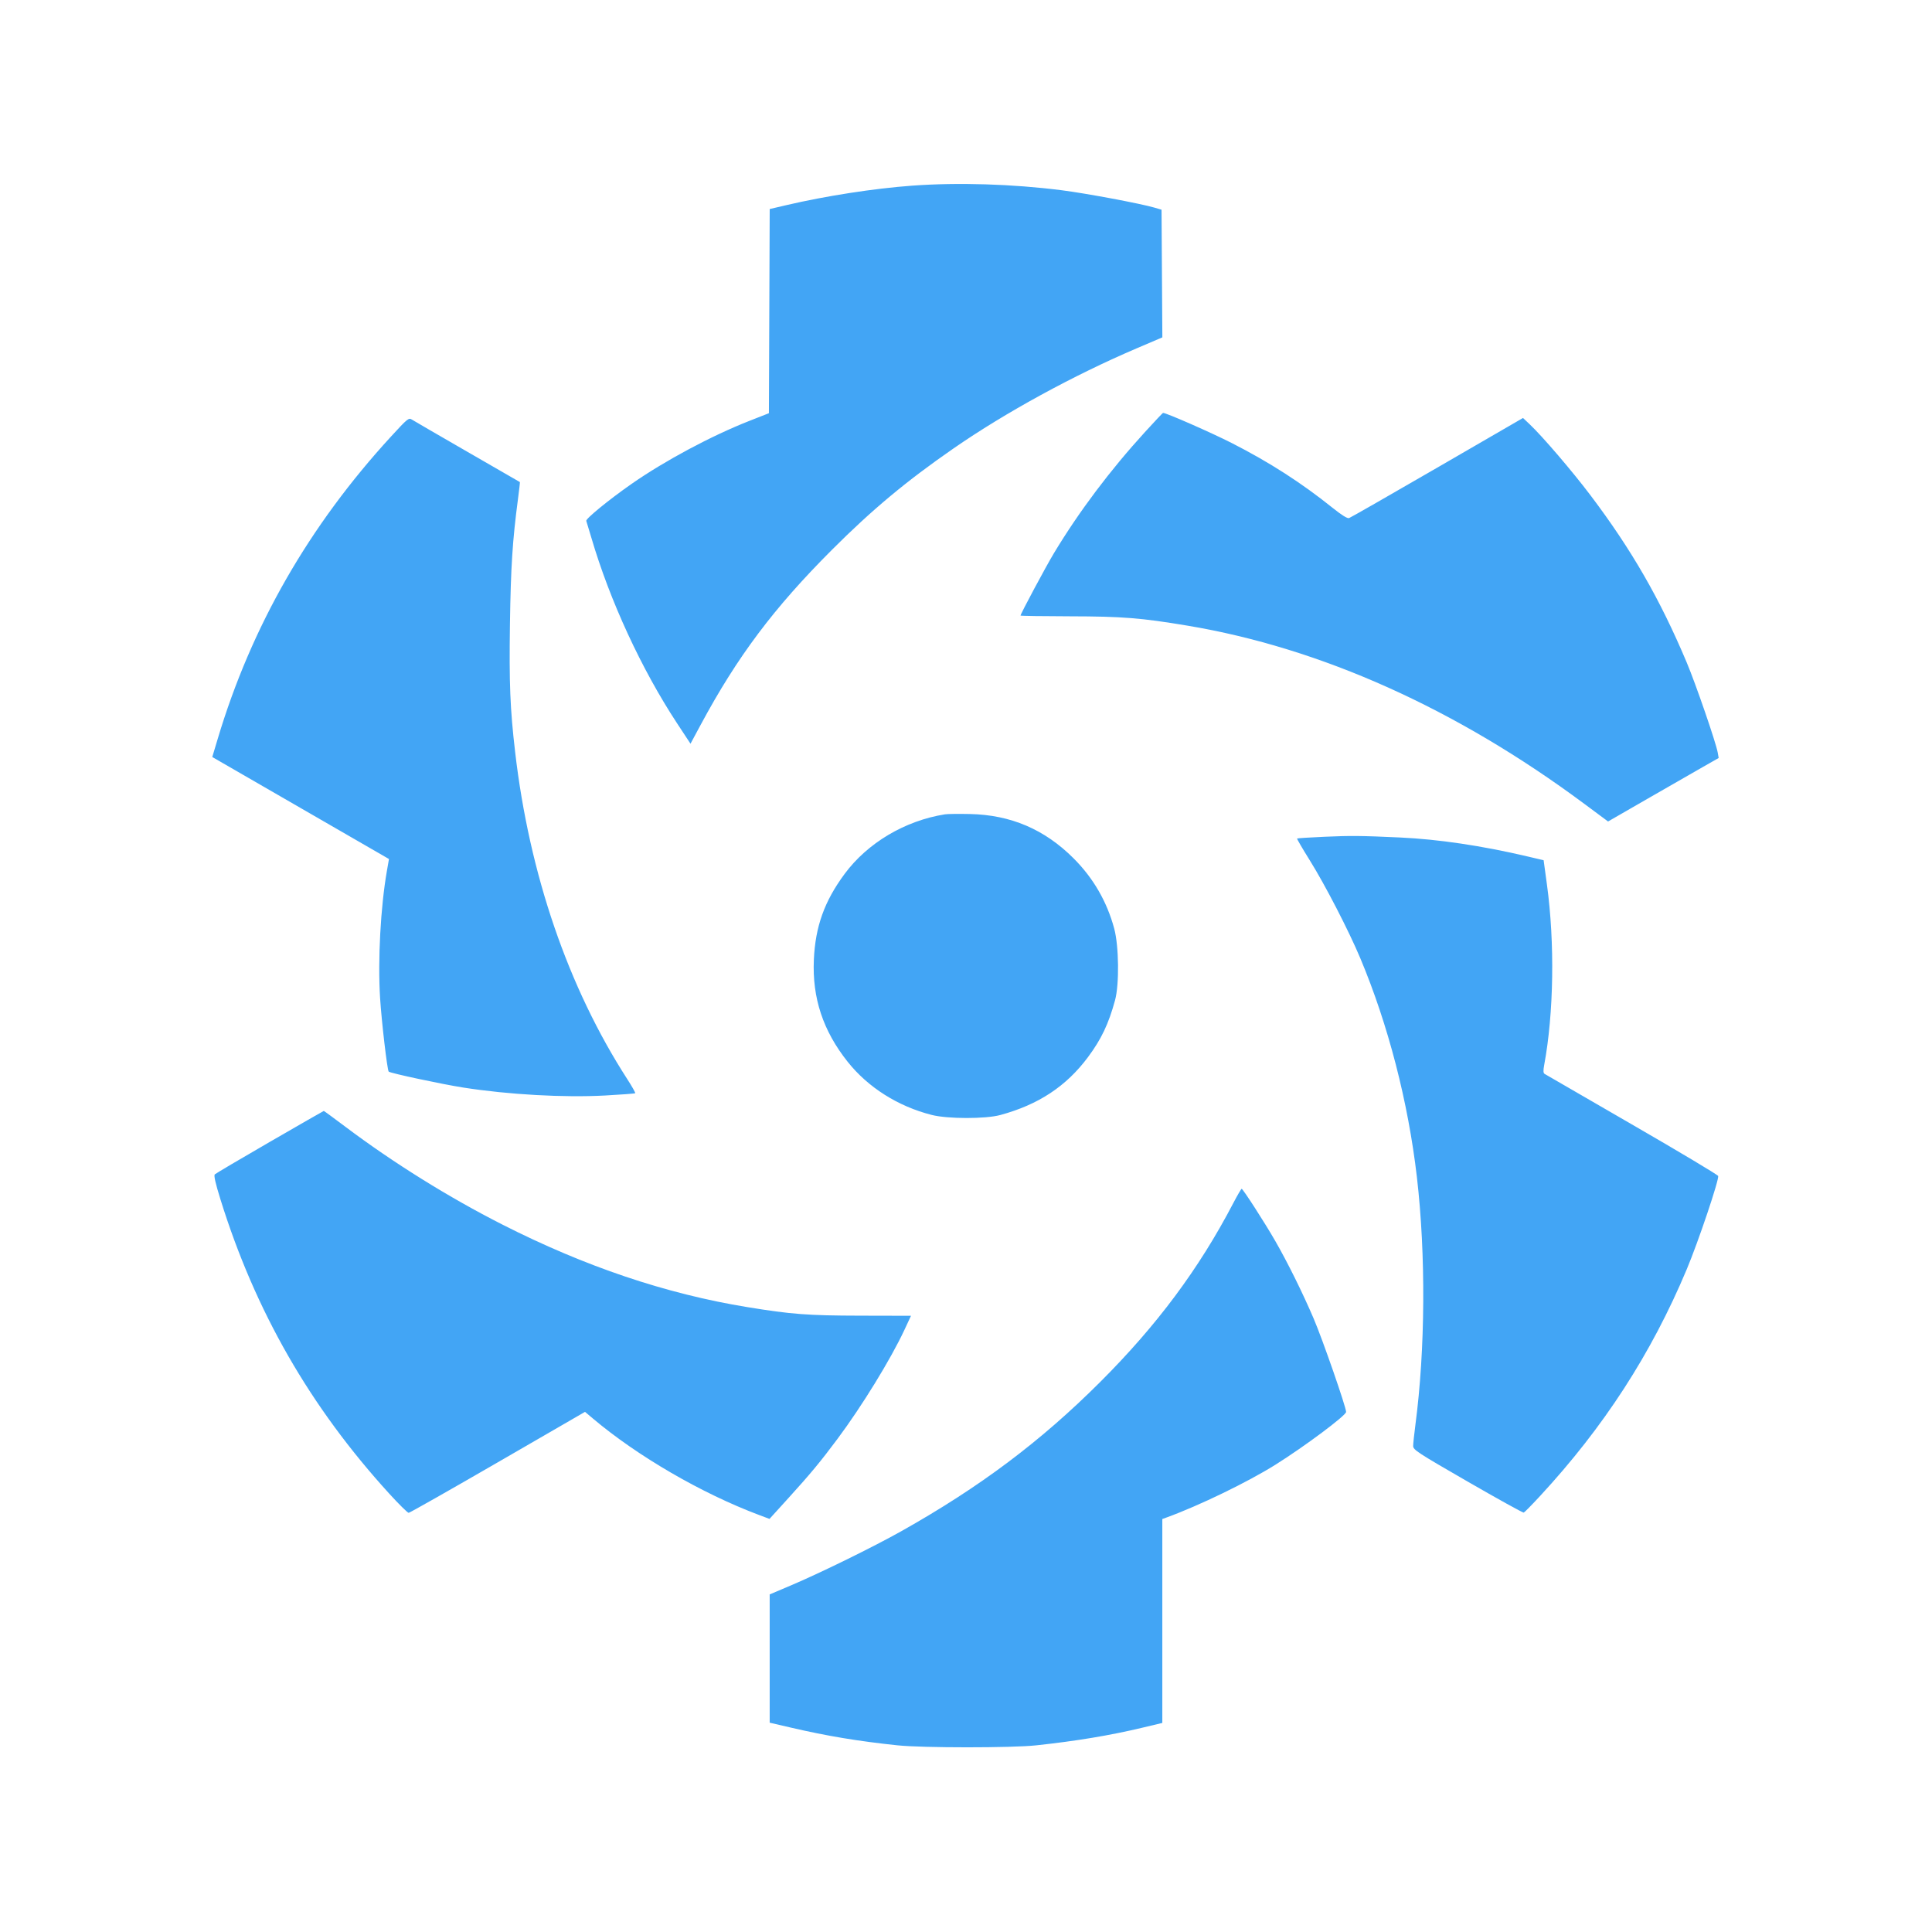
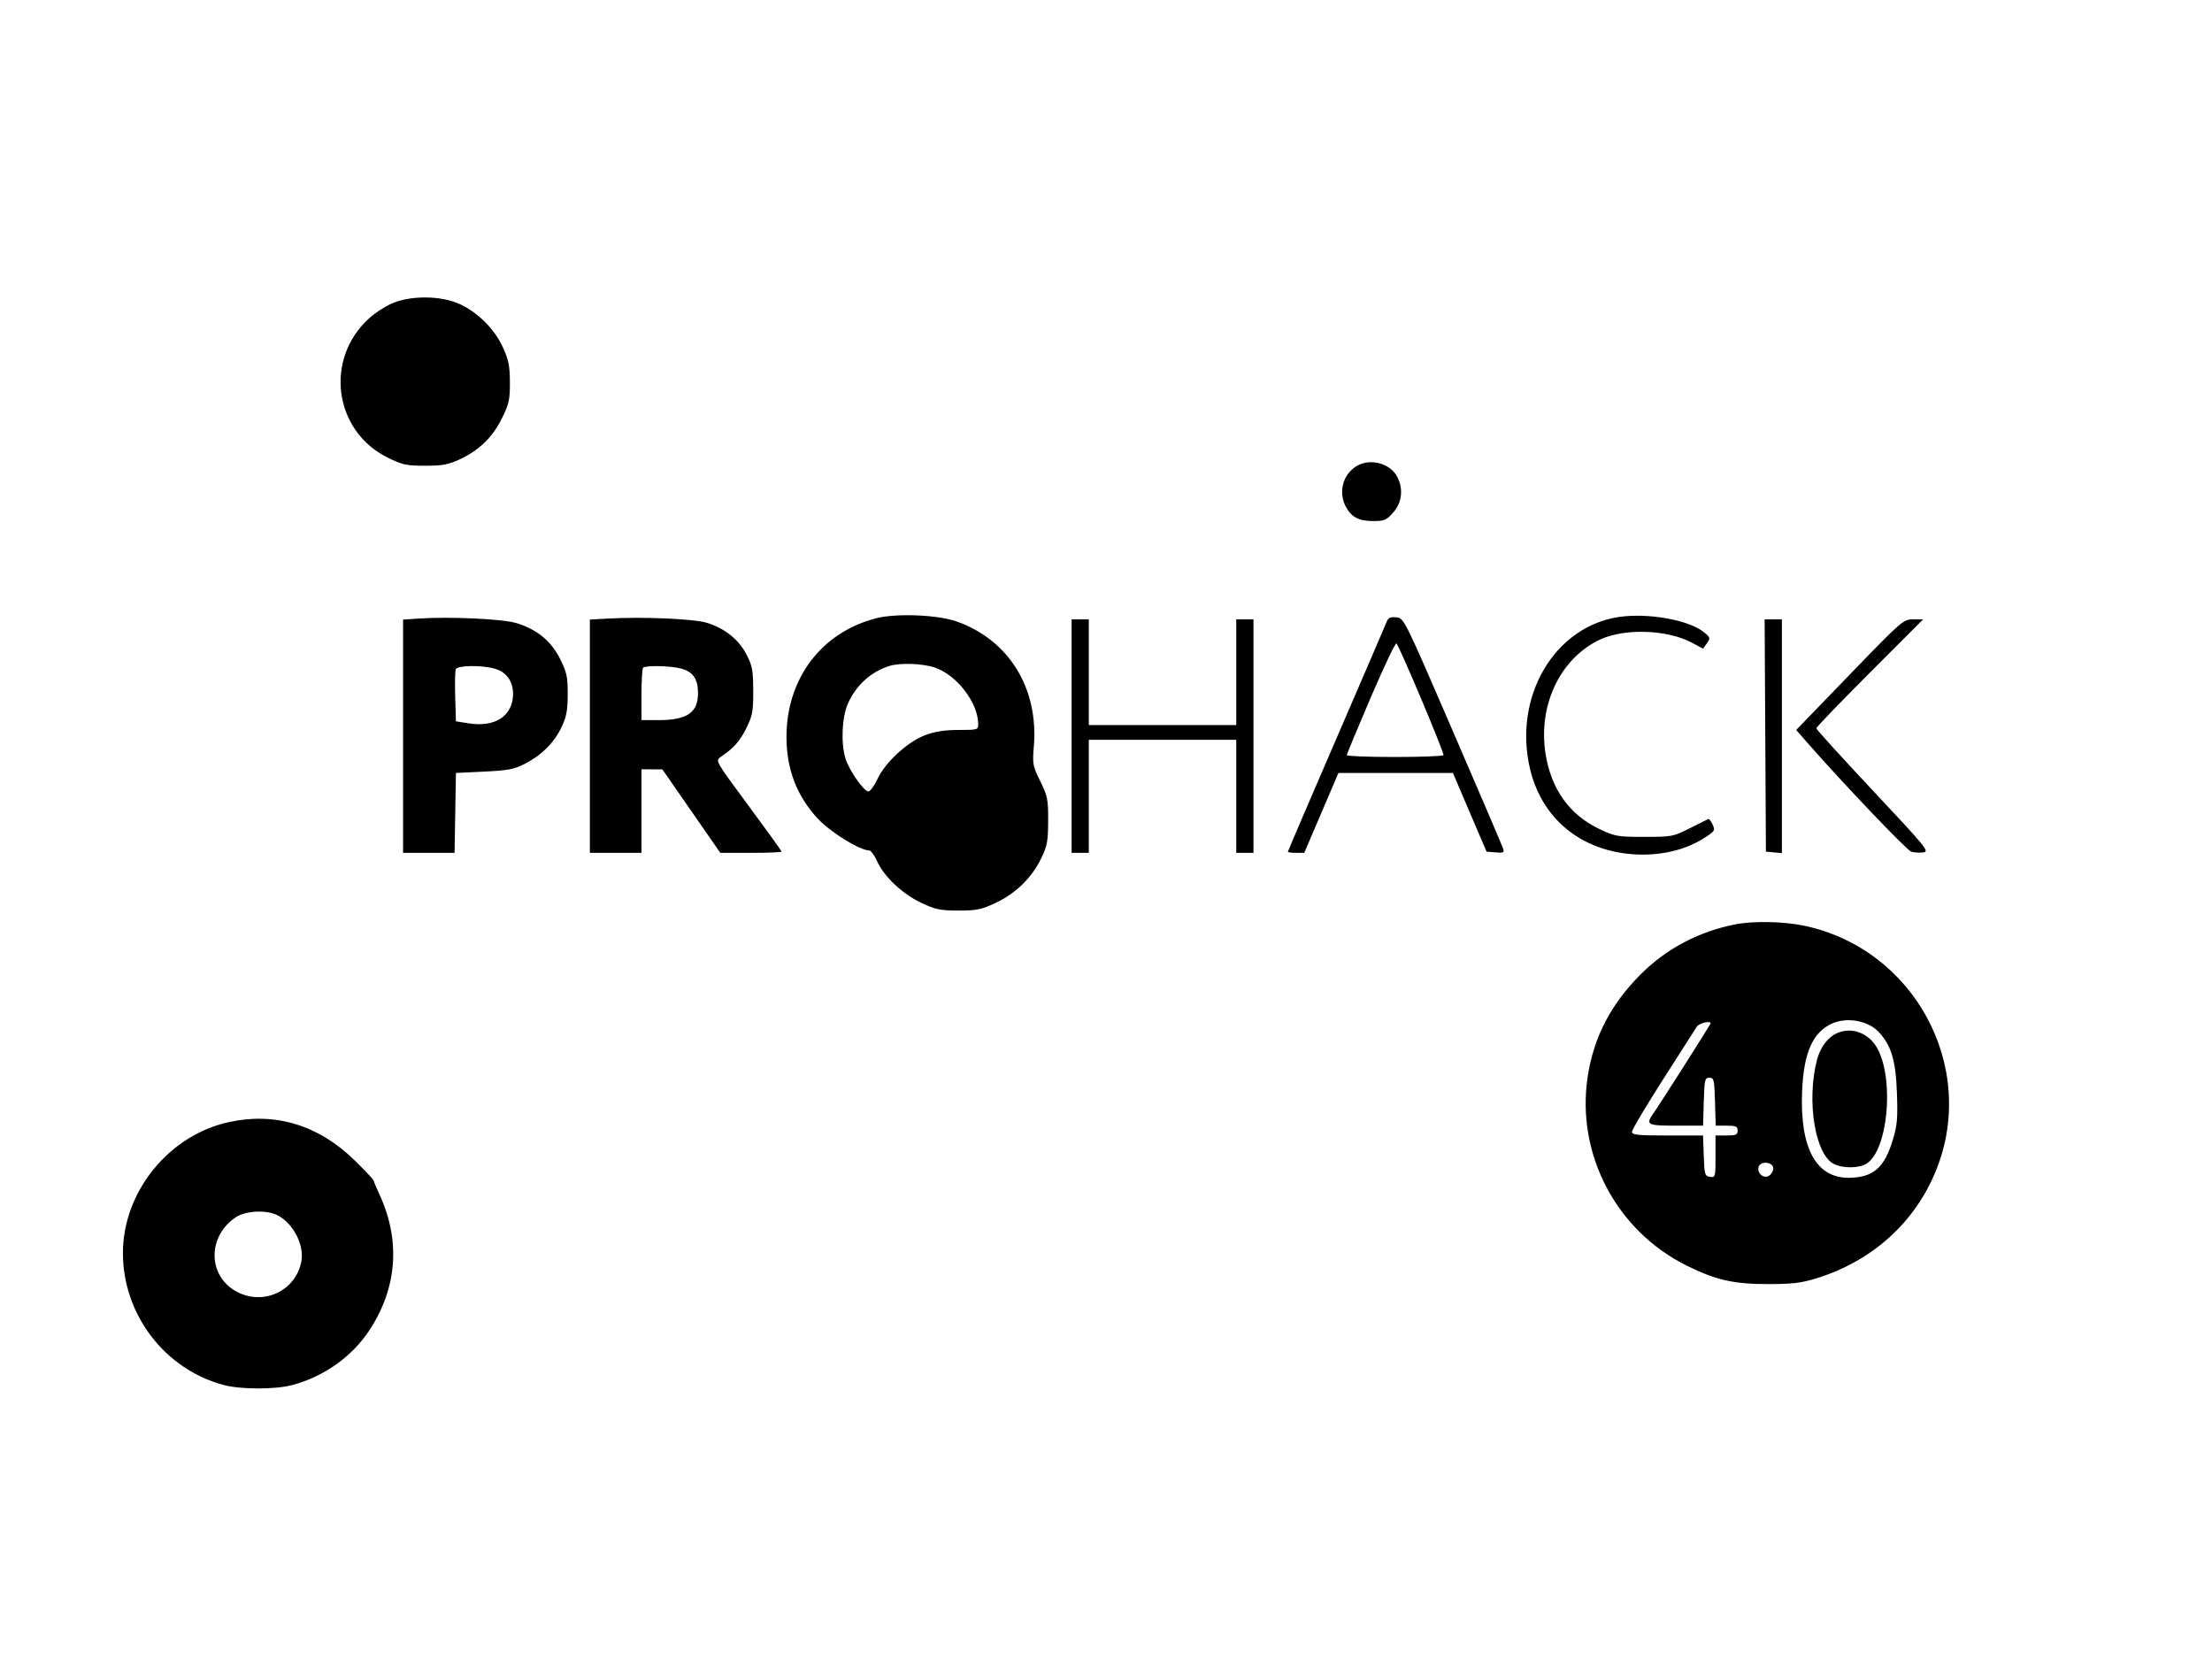
- <svg xmlns="http://www.w3.org/2000/svg" width="1240" height="1240">
-   <path d="M585.5 119.157c-24.392 1.775-55.454 6.582-80.743 12.495l-10.743 2.512-.257 65.522-.257 65.523-12.5 4.911c-24.453 9.608-54.301 25.574-75.692 40.488-14.402 10.041-29.52 22.393-29.025 23.713.243.648 1.692 5.443 3.22 10.655 11.868 40.48 32.267 84.639 55.173 119.442l8.503 12.917 6.683-12.417c23.502-43.672 46.807-74.722 84.066-112.002 25.738-25.754 47.825-44.173 78.072-65.109 33.386-23.108 77-46.934 117.761-64.332l16.261-6.94-.261-40.974-.261-40.973-4.5-1.319c-8.958-2.625-43.862-9.169-59.5-11.155-31.749-4.032-66.513-5.102-96-2.957M734.906 277.25c-22.472 24.627-42.334 51.05-58.443 77.75-5.099 8.45-21.464 39.014-21.462 40.083 0 .229 14.287.445 31.75.479 33.627.065 45.612 1.017 75.303 5.978 85.759 14.331 172.63 53.33 254.813 114.394l15.221 11.31 25.706-14.808c14.138-8.144 30.112-17.312 35.497-20.372l9.79-5.564-.61-3.5c-1.096-6.29-14.149-44.185-19.977-58-17.139-40.622-35.248-72.077-61.599-107-11.686-15.488-30.818-37.844-39.039-45.62l-4.356-4.119-55 31.858c-30.25 17.522-55.747 32.106-56.66 32.408-1.079.358-4.75-1.93-10.5-6.543-20.084-16.116-40.545-29.274-64.607-41.547C777.601 277.739 748.585 265 746.461 265c-.207 0-5.407 5.512-11.555 12.25m-483.911 2.889c-52.729 57.452-89.592 121.745-111.254 194.044l-3.501 11.683 56.707 32.735 56.706 32.734-1.326 7.583c-4.069 23.272-5.894 57.248-4.381 81.582.926 14.898 4.591 46.254 5.526 47.28.898.986 34.289 8.122 48.028 10.264 28.958 4.515 64.488 6.499 90.867 5.074 10.377-.56 19.07-1.222 19.319-1.471.248-.248-2.035-4.306-5.074-9.017-37.96-58.843-62.879-131.564-72.005-210.13-3.219-27.711-3.869-43.866-3.307-82.149.534-36.338 1.631-53.441 5.12-79.832.798-6.039 1.368-11.04 1.266-11.112-.102-.073-15.261-8.815-33.686-19.427-18.425-10.613-34.464-19.919-35.642-20.682-2.027-1.312-2.739-.735-13.363 10.841M606.5 522.653c-25.669 4.073-49.712 18.357-64.437 38.283-12.956 17.531-18.769 33.768-19.713 55.064-1.087 24.502 5.901 45.6 21.676 65.452 13.091 16.473 32.315 28.634 53.974 34.141 10.222 2.599 34.507 2.629 44 .054 24.469-6.637 42.328-18.418 56.253-37.107 8.576-11.511 13.261-21.347 17.403-36.54 2.782-10.202 2.502-34.762-.523-46-4.654-17.286-13.403-32.422-26.057-45.076-18.639-18.639-40.322-27.911-66.576-28.47-7.15-.152-14.35-.062-16 .199m243.676 14.396c-9.529.421-17.487.928-17.685 1.126-.198.198 3.43 6.427 8.061 13.843 9.872 15.805 25.076 45.255 32.515 62.982 17.89 42.628 30.726 92.267 36.33 140.5 5.776 49.707 5.41 110.661-.955 158.936-.793 6.015-1.442 12.144-1.442 13.62 0 2.476 2.712 4.248 35.027 22.888 19.264 11.113 35.44 20.059 35.946 19.88.506-.178 5.205-4.957 10.444-10.619 40.968-44.285 71.417-91.321 94.113-145.385 7.518-17.906 21.003-57.989 20.208-60.062-.302-.785-25.229-15.681-55.393-33.103-30.165-17.421-55.37-32.011-56.011-32.422-.843-.54-.908-2.132-.233-5.74 6.158-32.924 6.854-78.418 1.771-115.688l-2.141-15.695-10.616-2.49c-29.261-6.862-56.983-10.974-81.615-12.105-25.026-1.149-31.483-1.212-48.324-.466M173.193 732.877c-18.869 10.91-34.771 20.301-35.338 20.868-.708.708.416 5.685 3.59 15.893 22.372 71.955 57.534 133.26 108.468 189.112 6.144 6.737 11.715 12.235 12.379 12.217.665-.019 26.402-14.607 57.195-32.419l55.987-32.386 5.013 4.231c28.719 24.239 69.849 48.122 106.705 61.961l6.691 2.512 11.972-13.183c14.282-15.727 20.74-23.512 31.675-38.183 15.78-21.171 34.174-51.134 42.972-70l4.197-9-32.6-.072c-33.662-.073-44.236-.877-72.599-5.517-52.086-8.52-104.017-26.026-157-52.926-34.47-17.5-69.941-39.589-100.682-62.699-7.525-5.657-13.825-10.277-14-10.266-.175.011-15.756 8.946-34.625 19.857M791.52 772.25c-22.058 42.207-48.977 78.371-85.449 114.795-38.124 38.072-77.236 67.416-127.546 95.69-17.969 10.099-51.743 26.686-70.775 34.76l-13.75 5.834v82.327l13.75 3.194c23.233 5.395 43.059 8.689 68.25 11.336 16.09 1.691 73.361 1.705 89 .021 25.772-2.774 47.439-6.375 68.25-11.344l12.75-3.045V974.95l2.75-1.001c20.982-7.643 52.157-22.755 69.847-33.859 18.882-11.852 45.274-31.559 45.357-33.868.102-2.831-15.119-46.644-20.841-59.99-7.171-16.726-16.651-35.878-24.655-49.808-6.712-11.68-20.708-33.401-21.531-33.415-.315-.005-2.748 4.154-5.407 9.241" fill="#42a5f5" fill-rule="evenodd" />
+ <svg xmlns="http://www.w3.org/2000/svg" width="900" height="675">
+   <path d="M160.302 123.103c-2.859 1.099-7.376 3.956-10.038 6.349-18.389 16.534-14.498 45.93 7.513 56.756 5.984 2.943 7.596 3.291 15.208 3.287 7.096-.005 9.451-.444 14.135-2.636 7.901-3.697 13.325-8.986 17.12-16.696 2.876-5.84 3.256-7.567 3.223-14.642-.031-6.651-.527-9.095-2.905-14.312-3.599-7.895-11.32-15.228-19.099-18.138-7.298-2.731-18.007-2.717-25.157.032m391.571 66.581c-5.496 3.41-7.393 10.476-4.379 16.305 2.258 4.365 5.304 6.011 11.125 6.011 4.671 0 5.476-.344 8.277-3.535 3.555-4.048 4.155-9.531 1.587-14.498-2.858-5.526-11.158-7.667-16.61-4.283M356.634 251.52C334.283 257.183 320 276.022 320 299.839c0 13.11 4.159 23.978 12.71 33.215C337.8 338.552 349.812 346 353.588 346c.725 0 2.167 1.913 3.203 4.25 2.815 6.346 10.262 13.408 17.984 17.053 5.91 2.79 7.755 3.175 15.225 3.175s9.315-.385 15.225-3.175c8.088-3.818 14.625-10.233 18.432-18.086 2.421-4.995 2.776-6.919 2.807-15.235.033-8.752-.225-10.048-3.212-16.119-3.059-6.217-3.212-7.036-2.618-14.062 2.007-23.74-10.125-43.431-31.385-50.94-7.689-2.716-24.465-3.406-32.615-1.341m301.866-.459c-26.206 4.022-42.861 32.576-35.992 61.708 4.401 18.668 18.246 31.354 37.436 34.302 12.155 1.867 24.351-.334 33.297-6.008 4.471-2.836 4.675-3.153 3.578-5.561-.64-1.405-1.424-2.43-1.741-2.278-.318.152-3.719 1.851-7.557 3.776-6.767 3.394-7.329 3.5-18.5 3.5-10.876 0-11.897-.178-18.246-3.186-12.212-5.785-19.709-16.286-21.959-30.756-3.031-19.5 5.84-38.35 21.701-46.11 10.046-4.915 27.6-4.418 37.93 1.075l4.499 2.392 1.56-2.207c1.467-2.077 1.394-2.342-1.224-4.475-6.167-5.025-22.905-7.995-34.782-6.172m-488.25.615l-6.25.419V347h20.95l.275-16.25.275-16.25 11.5-.559c9.873-.48 12.238-.94 16.717-3.25 6.76-3.487 11.921-8.718 14.888-15.089 1.88-4.039 2.377-6.788 2.385-13.192.009-7.066-.384-8.88-3.105-14.324-3.666-7.336-9.474-12.079-17.872-14.592-5.657-1.694-27.052-2.672-39.763-1.818m77 .002l-7.25.41V347h21v-34l4.25.018 4.25.018 11.787 16.982L293.074 347h12.463c6.855 0 12.463-.231 12.463-.514 0-.282-6.078-8.72-13.506-18.75-13.402-18.095-13.489-18.248-11.291-19.736 5.355-3.627 7.876-6.46 10.496-11.796 2.484-5.058 2.797-6.78 2.764-15.204-.032-8.361-.365-10.131-2.771-14.759-3.181-6.117-8.747-10.555-16.106-12.841-5.27-1.637-26.101-2.526-40.336-1.722m316.856 1.509c-.49 1.272-9.715 22.702-20.499 47.622-10.784 24.92-19.607 45.507-19.607 45.75 0 .242 1.5.441 3.332.441h3.333l6.956-16.25 6.956-16.25h46.574l6.842 16 6.843 16 3.67.316c3.16.271 3.59.063 3.092-1.5-.318-.999-9.524-22.516-20.458-47.816-19.838-45.903-19.887-46.001-23.011-46.313-2.503-.251-3.309.15-4.023 2M436 299.5V347h7v-46h60v46h7v-95h-7v43h-60v-43h-7v47.5m282.24-.25l.26 47.25 3.25.313 3.25.314V252h-7.02l.26 47.25m34.337-24.749l-21.756 22.5 4.339 4.957c14.573 16.645 40.669 44.029 42.469 44.564 1.171.349 3.381.487 4.912.306 2.605-.307 1.314-1.893-20.38-25.017C749.423 308.233 739 296.761 739 296.32c0-.442 9.784-10.595 21.741-22.562L782.483 252h-4.075c-4.002 0-4.468.406-25.831 22.501m-194.858 9.282c-5.361 12.494-9.741 23.054-9.733 23.467.008.413 8.762.75 19.455.75 10.693 0 19.637-.337 19.877-.75.438-.754-17.826-44.125-19.147-45.467-.388-.395-5.092 9.505-10.452 22m-195.725-12.849c-7.552 2.298-13.682 7.827-16.998 15.334-2.444 5.534-2.918 15.938-1.015 22.281 1.433 4.775 7.468 13.451 9.358 13.451.725 0 2.392-2.29 3.703-5.089 3.196-6.824 12.27-15.136 19.461-17.826 3.934-1.472 7.913-2.085 13.535-2.085 7.663 0 7.962-.087 7.962-2.322 0-8.703-8.637-20.003-17.632-23.068-4.895-1.668-14.01-2.003-18.374-.676m-176.564 1.387c-.279.727-.377 5.786-.218 11.243l.288 9.921 5.162.82c10.188 1.618 17.191-2.463 18.009-10.493.594-5.843-2.209-10.312-7.369-11.745-5.513-1.531-15.247-1.375-15.872.254m76.237-.654c-.367.366-.667 5.316-.667 11V293h6.935c11.601 0 16.065-3.047 16.065-10.966 0-5.726-1.991-8.66-6.779-9.99-4.16-1.155-14.525-1.407-15.554-.377m444.408 104.42c-14.923 2.928-28.117 9.902-38.575 20.39-12.09 12.125-19.029 25.49-21.487 41.385-4.883 31.585 11.582 62.976 40.487 77.193 11.827 5.817 18.919 7.408 33 7.402 9.716-.005 13.427-.447 19.5-2.324 22.844-7.063 40.252-22.803 48.808-44.133 16.93-42.209-9.111-90.133-54.018-99.408-8.232-1.701-20.483-1.924-27.715-.505m39.425 40.325c-7.919 3.519-11.634 11.863-12.277 27.578-.957 23.35 5.798 35.573 19.459 35.214 9.629-.253 14.026-4.141 17.456-15.433 1.781-5.862 2.034-8.756 1.668-19.09-.471-13.319-2.342-19.496-7.553-24.937-4.299-4.489-12.765-5.994-18.753-3.332m-55.133 1.338c-.613.962-6.796 10.632-13.741 21.488-6.944 10.856-12.626 20.418-12.626 21.25 0 1.28 2.222 1.512 14.46 1.512h14.459l.291 8.25c.27 7.692.442 8.272 2.54 8.57 2.183.31 2.25.065 2.25-8.25V462h4.5c3.833 0 4.5-.296 4.5-2 0-1.701-.667-2-4.464-2h-4.464l-.286-9.75c-.264-8.988-.442-9.75-2.286-9.75s-2.022.762-2.286 9.75l-.286 9.75h-10.964c-11.836 0-12.502-.363-9.229-5.027C675.526 448.996 696 416.79 696 416.376c0-1.227-4.708-.08-5.633 1.374m57.029 2.632c-3.821 1.722-6.867 5.858-8.194 11.127-4.188 16.626-.683 38.123 6.851 42.018 3.785 1.958 10.412 1.869 13.54-.18 8.31-5.445 11.095-32.605 4.708-45.918-3.293-6.862-10.577-9.899-16.905-7.047M93.25 456.517c-24.593 5.342-43.292 28.456-43.235 53.443.056 24.969 17.063 47.187 40.993 53.555 7 1.863 20.923 1.879 27.861.032 12.946-3.445 24.322-11.515 31.411-22.28 11.285-17.137 12.762-36.379 4.223-55.038-1.326-2.899-2.469-5.599-2.539-6-.07-.401-3.578-4.104-7.796-8.229-14.537-14.218-32.124-19.566-50.918-15.483m622.341 18.106c-.978 2.55 1.935 5.166 4.178 3.751.952-.601 1.731-1.943 1.731-2.983 0-2.573-4.969-3.218-5.909-.768M95.922 495.274c-12.118 8.166-11.299 25.017 1.499 30.83 10.741 4.878 23.039-1.379 25.184-12.812 1.262-6.728-3.248-15.505-9.674-18.828-4.449-2.3-12.998-1.893-17.009.81" fill="undefined" fill-rule="evenodd" />
</svg>
